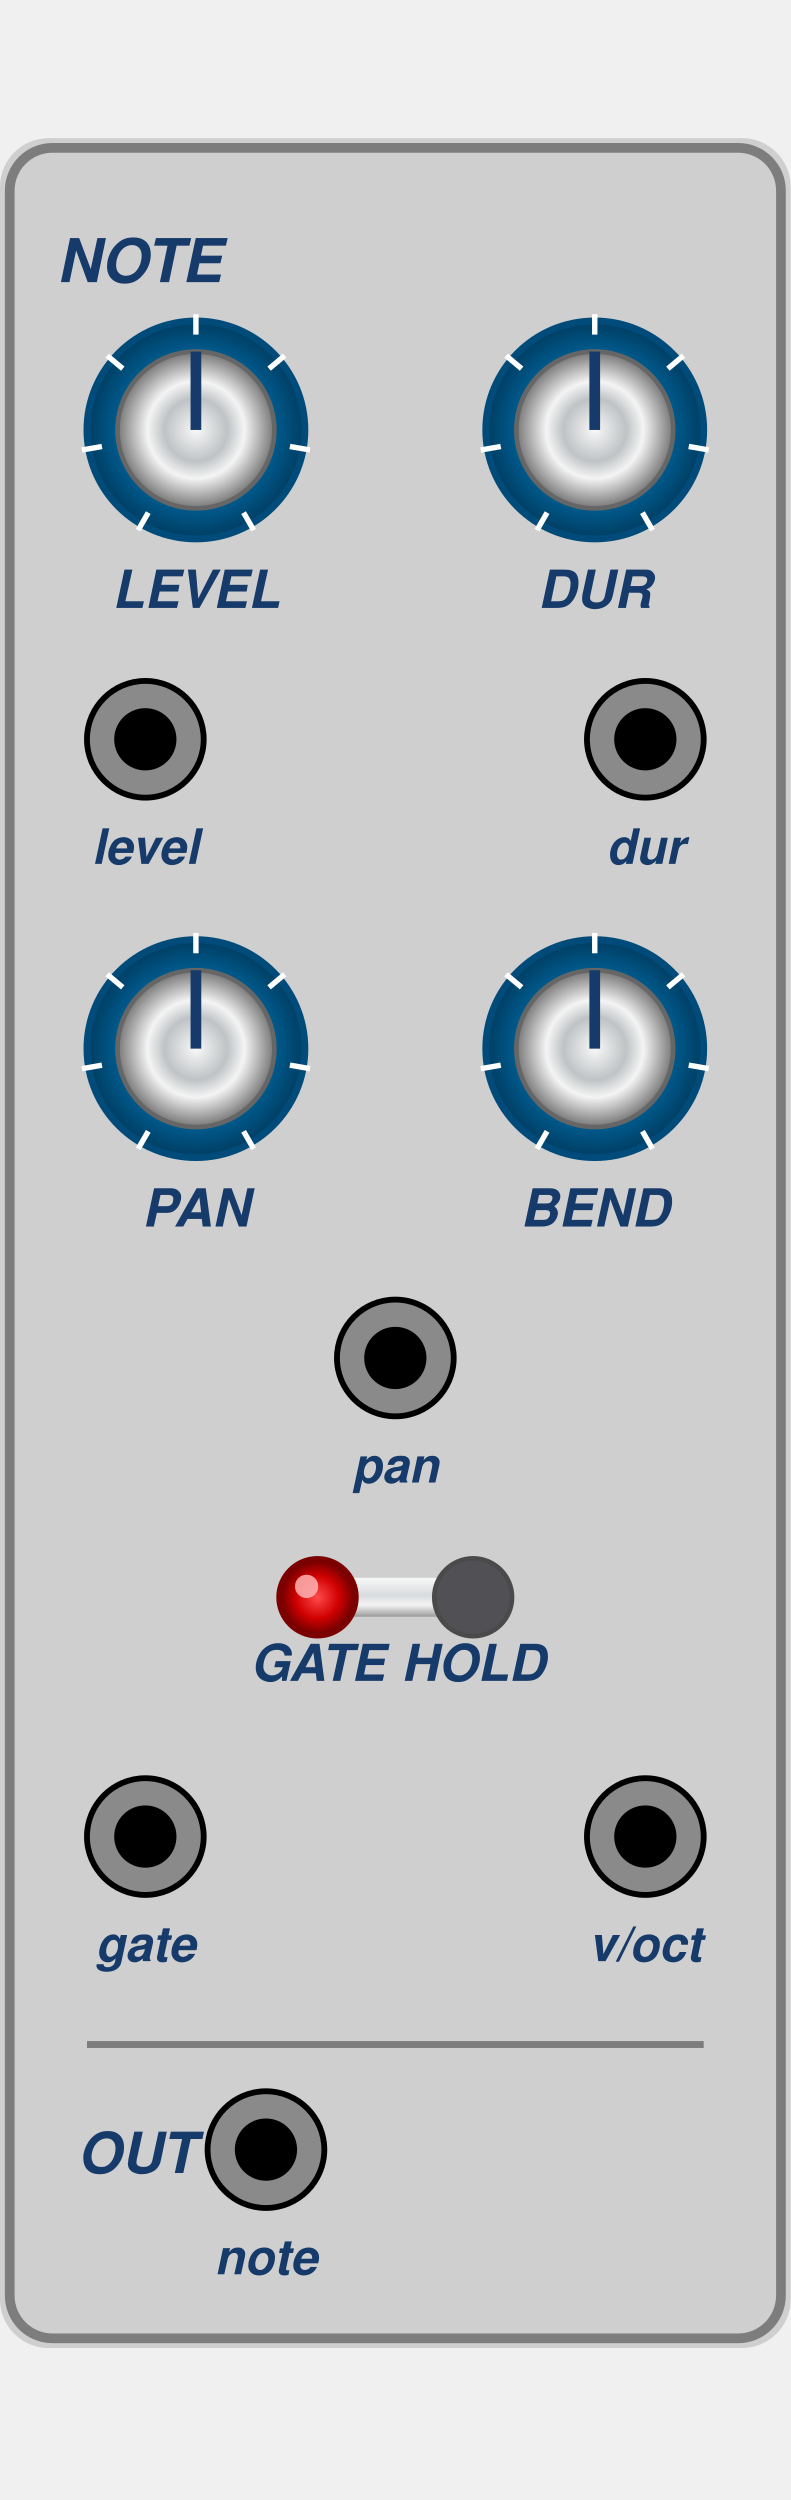
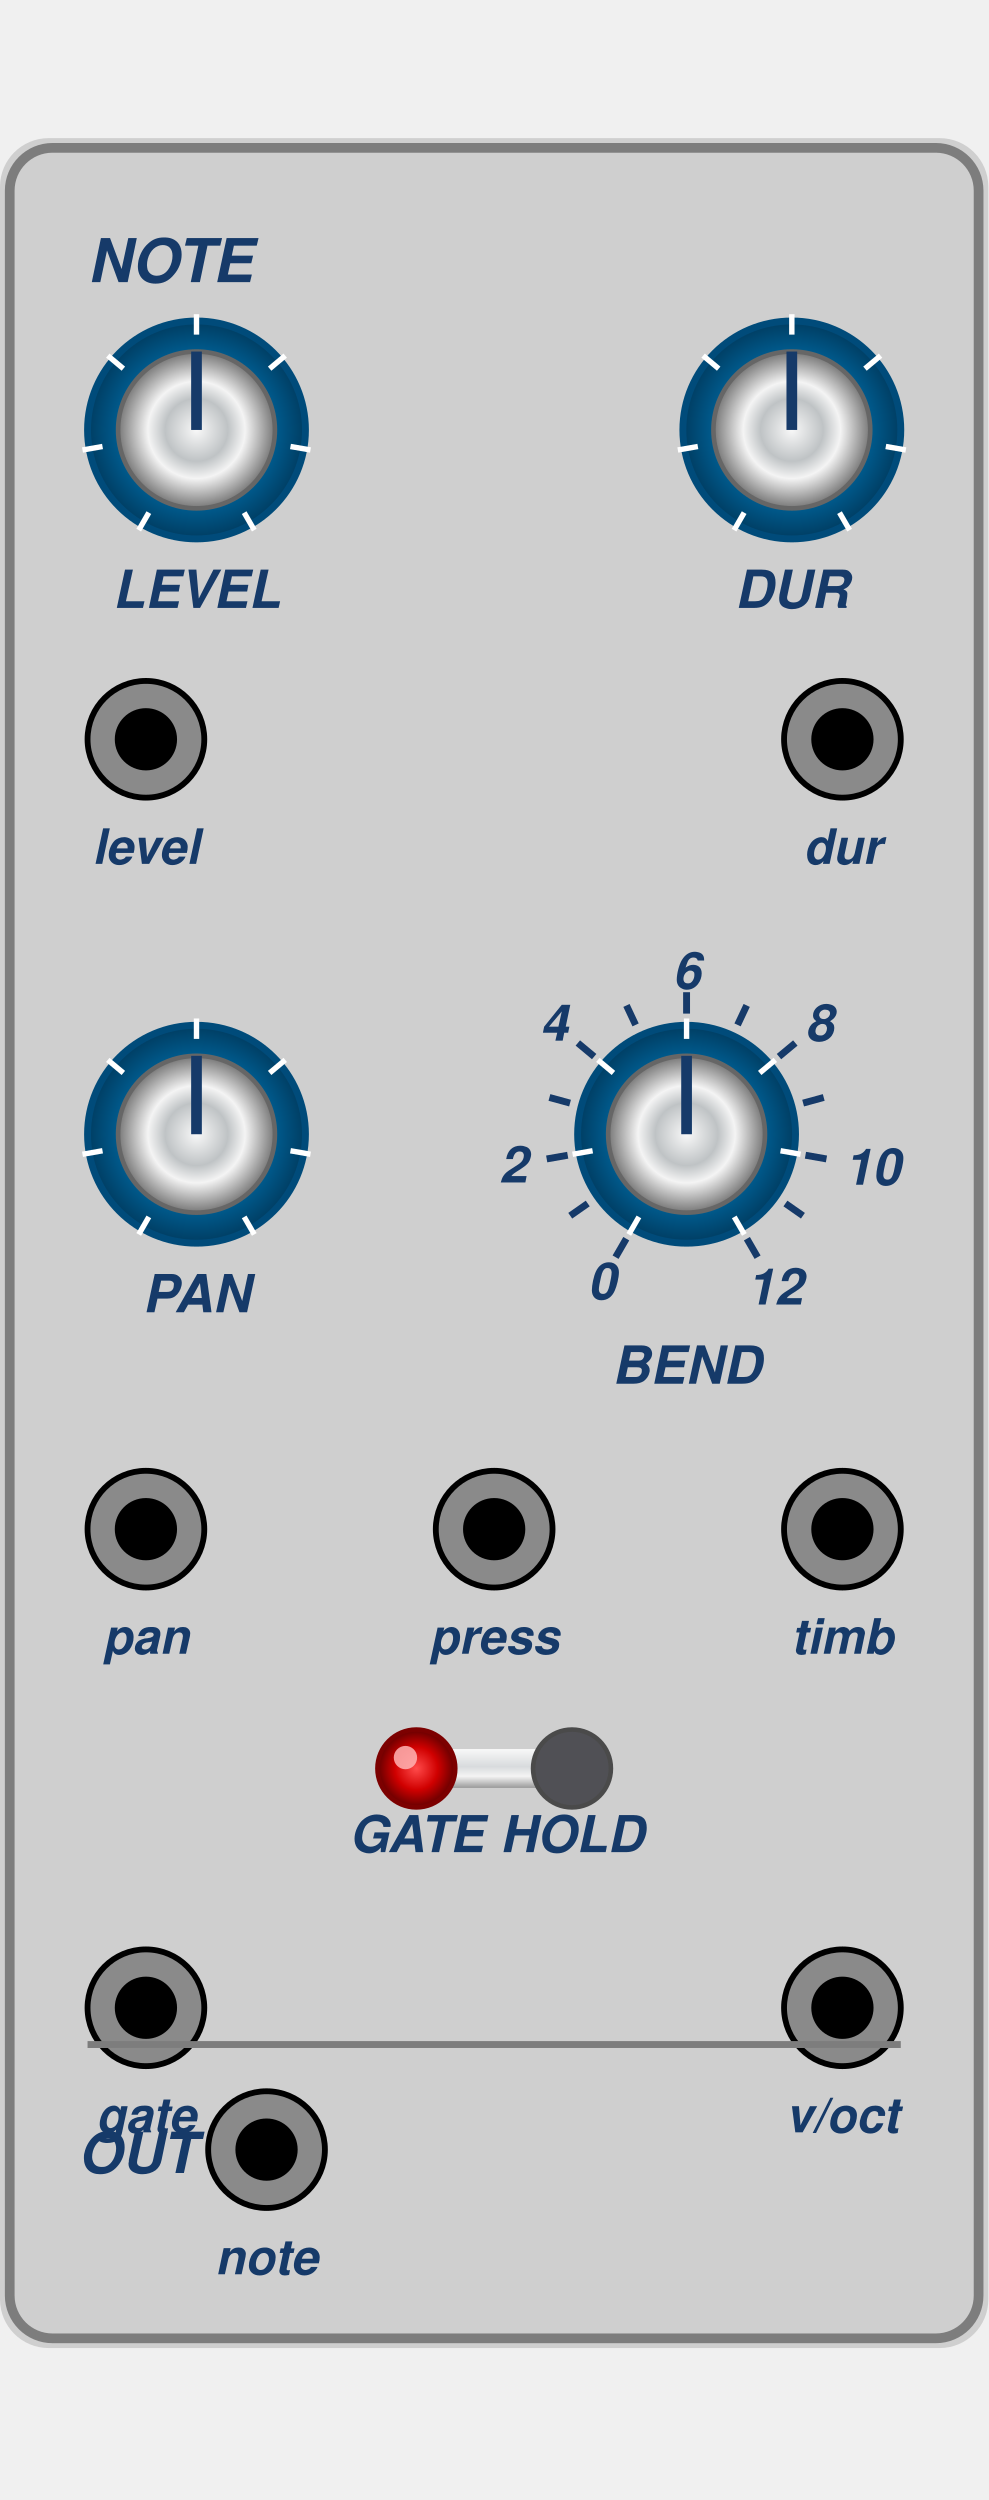
- <svg xmlns="http://www.w3.org/2000/svg" width="40.64mm" height="128.5mm" viewBox="3.9 0 40.64 128.5" font-family="Arial Narrow, Helvetica, Arial, sans-serif">
+ <svg xmlns="http://www.w3.org/2000/svg" width="50.8mm" height="128.5mm" viewBox="3.9 0 50.8 128.5" font-family="Arial Narrow, Helvetica, Arial, sans-serif">
  <defs>
    <linearGradient id="metalStripV" x1="0" y1="0" x2="1" y2="0">
      <stop offset="0" stop-color="#f8f8f8" />
      <stop offset="0.45" stop-color="#d8dbdd" />
      <stop offset="0.7" stop-color="#f4f4f4" />
      <stop offset="1" stop-color="#9a9a9a" />
    </linearGradient>
    <linearGradient id="metalStripH" x1="0" y1="0" x2="0" y2="1">
      <stop offset="0" stop-color="#f8f8f8" />
      <stop offset="0.45" stop-color="#d8dbdd" />
      <stop offset="0.7" stop-color="#f4f4f4" />
      <stop offset="1" stop-color="#9a9a9a" />
    </linearGradient>
    <radialGradient id="metalDisc">
      <stop offset="0" stop-color="#f8f8f8" />
      <stop offset="0.45" stop-color="#d8dbdd" />
      <stop offset="0.7" stop-color="#f4f4f4" />
      <stop offset="1" stop-color="#9a9a9a" />
    </radialGradient>
    <radialGradient id="blueRing">
      <stop offset="0" stop-color="#1688cc" />
      <stop offset="0.55" stop-color="#006da8" />
      <stop offset="1" stop-color="#003d62" />
    </radialGradient>
    <radialGradient id="orangeRing">
      <stop offset="0" stop-color="#f2953a" />
      <stop offset="0.55" stop-color="#d06b00" />
      <stop offset="1" stop-color="#6f3800" />
    </radialGradient>
    <radialGradient id="greenRing">
      <stop offset="0" stop-color="#3ec06a" />
      <stop offset="0.55" stop-color="#149146" />
      <stop offset="1" stop-color="#0a4a24" />
    </radialGradient>
    <radialGradient id="purpleRing">
      <stop offset="0" stop-color="#a07ae0" />
      <stop offset="0.55" stop-color="#7548c0" />
      <stop offset="1" stop-color="#3d2268" />
    </radialGradient>
    <radialGradient id="blueDial">
      <stop offset="0" stop-color="#1d79b7" />
      <stop offset="0.6" stop-color="#00639a" />
      <stop offset="1" stop-color="#00456e" />
    </radialGradient>
    <radialGradient id="knobCap">
      <stop offset="0" stop-color="#f8f8f8" />
      <stop offset="0.4" stop-color="#bfc3c5" />
      <stop offset="0.62" stop-color="#f4f4f4" />
      <stop offset="1" stop-color="#777777" />
    </radialGradient>
    <radialGradient id="redLed">
      <stop offset="0" stop-color="#ff4a4a" />
      <stop offset="0.55" stop-color="#d00000" />
      <stop offset="1" stop-color="#650000" />
    </radialGradient>
    <radialGradient id="greenLed">
      <stop offset="0" stop-color="#5cf07a" />
      <stop offset="0.55" stop-color="#12a531" />
      <stop offset="1" stop-color="#054d15" />
    </radialGradient>
    <radialGradient id="orangeLed">
      <stop offset="0" stop-color="#ffbf5c" />
      <stop offset="0.55" stop-color="#ef7d00" />
      <stop offset="1" stop-color="#7a3a00" />
    </radialGradient>
  </defs>
  <g transform="translate(3.9 7.0994)">
-     <rect x="0" y="0" width="40.64" height="113.591" rx="2.5" fill="#cfcfcf" />
-     <rect x="0.5" y="0.5" width="39.64" height="112.591" rx="2.2" fill="none" stroke="#7d7d7d" stroke-width="0.5" />
-     <text x="7.158" y="7.4" font-size="3.106" font-weight="700" font-style="italic" fill="#163a69" text-anchor="middle" font-family="Arial Narrow, Helvetica, Arial, sans-serif">NOTE</text>
-     <g data-wcoast-param="level" data-wcoast-cx="10.07" data-wcoast-cy="15" data-wcoast-angle-min="-150" data-wcoast-angle-max="150">
-       <circle cx="10.07" cy="15" r="5.6" fill="url(#blueRing)" stroke="#004b7a" stroke-width="0.355" />
-       <circle cx="10.07" cy="15" r="4.03" fill="url(#knobCap)" stroke="#666666" stroke-width="0.237" />
-       <g data-wcoast-role="indicator">
-         <line x1="7.62" y1="19.25" x2="7.10" y2="20.15" stroke="#ffffff" stroke-width="0.278" />
-         <line x1="5.24" y1="15.85" x2="4.21" y2="16.03" stroke="#ffffff" stroke-width="0.278" />
-         <line x1="6.31" y1="11.85" x2="5.51" y2="11.18" stroke="#ffffff" stroke-width="0.278" />
-         <line x1="10.07" y1="10.10" x2="10.07" y2="9.05" stroke="#ffffff" stroke-width="0.278" />
-         <line x1="13.83" y1="11.85" x2="14.63" y2="11.18" stroke="#ffffff" stroke-width="0.278" />
-         <line x1="14.90" y1="15.85" x2="15.93" y2="16.03" stroke="#ffffff" stroke-width="0.278" />
-         <line x1="12.52" y1="19.25" x2="13.04" y2="20.15" stroke="#ffffff" stroke-width="0.278" />
-         <line x1="10.07" y1="15" x2="10.07" y2="10.97" stroke="#163a69" stroke-width="0.55" />
-       </g>
-     </g>
-     <text x="10.07" y="24.148" font-size="2.706" font-weight="700" font-style="italic" fill="#163a69" text-anchor="middle" font-family="Arial Narrow, Helvetica, Arial, sans-serif">LEVEL</text>
-     <g data-wcoast-param="duration" data-wcoast-cx="30.57" data-wcoast-cy="15" data-wcoast-angle-min="-150" data-wcoast-angle-max="150">
-       <circle cx="30.57" cy="15" r="5.6" fill="url(#blueRing)" stroke="#004b7a" stroke-width="0.355" />
-       <circle cx="30.57" cy="15" r="4.03" fill="url(#knobCap)" stroke="#666666" stroke-width="0.237" />
-       <g data-wcoast-role="indicator">
-         <line x1="28.12" y1="19.25" x2="27.60" y2="20.15" stroke="#ffffff" stroke-width="0.278" />
-         <line x1="25.74" y1="15.85" x2="24.71" y2="16.03" stroke="#ffffff" stroke-width="0.278" />
-         <line x1="26.81" y1="11.85" x2="26.01" y2="11.18" stroke="#ffffff" stroke-width="0.278" />
-         <line x1="30.57" y1="10.10" x2="30.57" y2="9.05" stroke="#ffffff" stroke-width="0.278" />
-         <line x1="34.33" y1="11.85" x2="35.13" y2="11.18" stroke="#ffffff" stroke-width="0.278" />
-         <line x1="35.40" y1="15.85" x2="36.43" y2="16.03" stroke="#ffffff" stroke-width="0.278" />
-         <line x1="33.02" y1="19.25" x2="33.54" y2="20.15" stroke="#ffffff" stroke-width="0.278" />
-         <line x1="30.57" y1="15" x2="30.57" y2="10.97" stroke="#163a69" stroke-width="0.55" />
-       </g>
-     </g>
-     <text x="30.57" y="24.148" font-size="2.706" font-weight="700" font-style="italic" fill="#163a69" text-anchor="middle" font-family="Arial Narrow, Helvetica, Arial, sans-serif">DUR</text>
-     <g data-wcoast-port="levelIn" data-wcoast-cx="7.47" data-wcoast-cy="30.9">
-       <circle cx="7.47" cy="30.9" r="3" fill="#8a8a8a" stroke="#000000" stroke-width="0.3" />
-       <circle cx="7.47" cy="30.9" r="1.6" fill="#000000" />
-     </g>
-     <text x="7.47" y="37.304" font-size="2.506" font-weight="700" font-style="italic" fill="#163a69" text-anchor="middle" font-family="Arial Narrow, Helvetica, Arial, sans-serif">level</text>
-     <g data-wcoast-port="durIn" data-wcoast-cx="33.17" data-wcoast-cy="30.9">
-       <circle cx="33.17" cy="30.9" r="3" fill="#8a8a8a" stroke="#000000" stroke-width="0.3" />
-       <circle cx="33.17" cy="30.9" r="1.6" fill="#000000" />
-     </g>
-     <text x="33.17" y="37.304" font-size="2.506" font-weight="700" font-style="italic" fill="#163a69" text-anchor="middle" font-family="Arial Narrow, Helvetica, Arial, sans-serif">dur</text>
-     <g data-wcoast-param="pan" data-wcoast-cx="10.07" data-wcoast-cy="46.8" data-wcoast-angle-min="-150" data-wcoast-angle-max="150">
-       <circle cx="10.07" cy="46.8" r="5.6" fill="url(#blueRing)" stroke="#004b7a" stroke-width="0.355" />
-       <circle cx="10.07" cy="46.8" r="4.03" fill="url(#knobCap)" stroke="#666666" stroke-width="0.237" />
-       <g data-wcoast-role="indicator">
-         <line x1="7.62" y1="51.05" x2="7.10" y2="51.95" stroke="#ffffff" stroke-width="0.278" />
-         <line x1="5.24" y1="47.65" x2="4.21" y2="47.83" stroke="#ffffff" stroke-width="0.278" />
-         <line x1="6.31" y1="43.65" x2="5.51" y2="42.98" stroke="#ffffff" stroke-width="0.278" />
-         <line x1="10.07" y1="41.90" x2="10.07" y2="40.85" stroke="#ffffff" stroke-width="0.278" />
-         <line x1="13.83" y1="43.65" x2="14.63" y2="42.98" stroke="#ffffff" stroke-width="0.278" />
-         <line x1="14.90" y1="47.65" x2="15.93" y2="47.83" stroke="#ffffff" stroke-width="0.278" />
-         <line x1="12.52" y1="51.05" x2="13.04" y2="51.95" stroke="#ffffff" stroke-width="0.278" />
-         <line x1="10.07" y1="46.8" x2="10.07" y2="42.77" stroke="#163a69" stroke-width="0.55" />
-       </g>
-     </g>
-     <text x="10.07" y="55.948" font-size="2.706" font-weight="700" font-style="italic" fill="#163a69" text-anchor="middle" font-family="Arial Narrow, Helvetica, Arial, sans-serif">PAN</text>
-     <g data-wcoast-param="bendRange" data-wcoast-cx="30.57" data-wcoast-cy="46.8" data-wcoast-angle-min="-150" data-wcoast-angle-max="150">
-       <circle cx="30.57" cy="46.8" r="5.6" fill="url(#blueRing)" stroke="#004b7a" stroke-width="0.355" />
-       <circle cx="30.57" cy="46.8" r="4.03" fill="url(#knobCap)" stroke="#666666" stroke-width="0.237" />
-       <g data-wcoast-role="indicator">
-         <line x1="28.12" y1="51.05" x2="27.60" y2="51.95" stroke="#ffffff" stroke-width="0.278" />
-         <line x1="25.74" y1="47.65" x2="24.71" y2="47.83" stroke="#ffffff" stroke-width="0.278" />
-         <line x1="26.81" y1="43.65" x2="26.01" y2="42.98" stroke="#ffffff" stroke-width="0.278" />
-         <line x1="30.57" y1="41.90" x2="30.57" y2="40.85" stroke="#ffffff" stroke-width="0.278" />
-         <line x1="34.33" y1="43.65" x2="35.13" y2="42.98" stroke="#ffffff" stroke-width="0.278" />
-         <line x1="35.40" y1="47.65" x2="36.43" y2="47.83" stroke="#ffffff" stroke-width="0.278" />
-         <line x1="33.02" y1="51.05" x2="33.54" y2="51.95" stroke="#ffffff" stroke-width="0.278" />
-         <line x1="30.57" y1="46.8" x2="30.57" y2="42.77" stroke="#163a69" stroke-width="0.55" />
-       </g>
-     </g>
-     <text x="30.57" y="55.948" font-size="2.706" font-weight="700" font-style="italic" fill="#163a69" text-anchor="middle" font-family="Arial Narrow, Helvetica, Arial, sans-serif">BEND</text>
-     <g data-wcoast-port="panIn" data-wcoast-cx="20.32" data-wcoast-cy="62.7">
-       <circle cx="20.32" cy="62.7" r="3" fill="#8a8a8a" stroke="#000000" stroke-width="0.3" />
-       <circle cx="20.32" cy="62.7" r="1.6" fill="#000000" />
-     </g>
-     <text x="20.32" y="69.104" font-size="2.506" font-weight="700" font-style="italic" fill="#163a69" text-anchor="middle" font-family="Arial Narrow, Helvetica, Arial, sans-serif">pan</text>
+     <rect x="0" y="0" width="50.8" height="113.591" rx="2.5" fill="#cfcfcf" />
+     <rect x="0.5" y="0.5" width="49.8" height="112.591" rx="2.2" fill="none" stroke="#7d7d7d" stroke-width="0.5" />
+     <text x="4.5" y="7.4" font-size="3.106" font-weight="700" font-style="italic" fill="#163a69" text-anchor="start" font-family="Arial Narrow, Helvetica, Arial, sans-serif">NOTE</text>
+     <g data-wcoast-param="level" data-wcoast-cx="10.1" data-wcoast-cy="15" data-wcoast-angle-min="-150" data-wcoast-angle-max="150">
+       <circle cx="10.1" cy="15" r="5.6" fill="url(#blueRing)" stroke="#004b7a" stroke-width="0.355" />
+       <circle cx="10.1" cy="15" r="4.03" fill="url(#knobCap)" stroke="#666666" stroke-width="0.237" />
+       <g data-wcoast-role="indicator">
+         <line x1="7.65" y1="19.25" x2="7.13" y2="20.15" stroke="#ffffff" stroke-width="0.278" />
+         <line x1="5.27" y1="15.85" x2="4.24" y2="16.03" stroke="#ffffff" stroke-width="0.278" />
+         <line x1="6.34" y1="11.85" x2="5.54" y2="11.18" stroke="#ffffff" stroke-width="0.278" />
+         <line x1="10.10" y1="10.10" x2="10.10" y2="9.05" stroke="#ffffff" stroke-width="0.278" />
+         <line x1="13.86" y1="11.85" x2="14.66" y2="11.18" stroke="#ffffff" stroke-width="0.278" />
+         <line x1="14.93" y1="15.85" x2="15.96" y2="16.03" stroke="#ffffff" stroke-width="0.278" />
+         <line x1="12.55" y1="19.25" x2="13.07" y2="20.15" stroke="#ffffff" stroke-width="0.278" />
+         <line x1="10.1" y1="15" x2="10.1" y2="10.97" stroke="#163a69" stroke-width="0.55" />
+       </g>
+     </g>
+     <text x="10.1" y="24.148" font-size="2.706" font-weight="700" font-style="italic" fill="#163a69" text-anchor="middle" font-family="Arial Narrow, Helvetica, Arial, sans-serif">LEVEL</text>
+     <g data-wcoast-param="duration" data-wcoast-cx="40.7" data-wcoast-cy="15" data-wcoast-angle-min="-150" data-wcoast-angle-max="150">
+       <circle cx="40.7" cy="15" r="5.6" fill="url(#blueRing)" stroke="#004b7a" stroke-width="0.355" />
+       <circle cx="40.7" cy="15" r="4.03" fill="url(#knobCap)" stroke="#666666" stroke-width="0.237" />
+       <g data-wcoast-role="indicator">
+         <line x1="38.25" y1="19.25" x2="37.73" y2="20.15" stroke="#ffffff" stroke-width="0.278" />
+         <line x1="35.87" y1="15.85" x2="34.84" y2="16.03" stroke="#ffffff" stroke-width="0.278" />
+         <line x1="36.94" y1="11.85" x2="36.14" y2="11.18" stroke="#ffffff" stroke-width="0.278" />
+         <line x1="40.70" y1="10.10" x2="40.70" y2="9.05" stroke="#ffffff" stroke-width="0.278" />
+         <line x1="44.46" y1="11.85" x2="45.26" y2="11.18" stroke="#ffffff" stroke-width="0.278" />
+         <line x1="45.53" y1="15.85" x2="46.56" y2="16.03" stroke="#ffffff" stroke-width="0.278" />
+         <line x1="43.15" y1="19.25" x2="43.67" y2="20.15" stroke="#ffffff" stroke-width="0.278" />
+         <line x1="40.7" y1="15" x2="40.7" y2="10.97" stroke="#163a69" stroke-width="0.55" />
+       </g>
+     </g>
+     <text x="40.7" y="24.148" font-size="2.706" font-weight="700" font-style="italic" fill="#163a69" text-anchor="middle" font-family="Arial Narrow, Helvetica, Arial, sans-serif">DUR</text>
+     <g data-wcoast-port="levelIn" data-wcoast-cx="7.5" data-wcoast-cy="30.9">
+       <circle cx="7.5" cy="30.9" r="3" fill="#8a8a8a" stroke="#000000" stroke-width="0.3" />
+       <circle cx="7.5" cy="30.9" r="1.6" fill="#000000" />
+     </g>
+     <text x="7.5" y="37.304" font-size="2.506" font-weight="700" font-style="italic" fill="#163a69" text-anchor="middle" font-family="Arial Narrow, Helvetica, Arial, sans-serif">level</text>
+     <g data-wcoast-port="durIn" data-wcoast-cx="43.3" data-wcoast-cy="30.9">
+       <circle cx="43.3" cy="30.9" r="3" fill="#8a8a8a" stroke="#000000" stroke-width="0.3" />
+       <circle cx="43.3" cy="30.9" r="1.6" fill="#000000" />
+     </g>
+     <text x="43.3" y="37.304" font-size="2.506" font-weight="700" font-style="italic" fill="#163a69" text-anchor="middle" font-family="Arial Narrow, Helvetica, Arial, sans-serif">dur</text>
+     <g data-wcoast-param="pan" data-wcoast-cx="10.1" data-wcoast-cy="51.2" data-wcoast-angle-min="-150" data-wcoast-angle-max="150">
+       <circle cx="10.1" cy="51.2" r="5.6" fill="url(#blueRing)" stroke="#004b7a" stroke-width="0.355" />
+       <circle cx="10.1" cy="51.2" r="4.03" fill="url(#knobCap)" stroke="#666666" stroke-width="0.237" />
+       <g data-wcoast-role="indicator">
+         <line x1="7.65" y1="55.45" x2="7.13" y2="56.35" stroke="#ffffff" stroke-width="0.278" />
+         <line x1="5.27" y1="52.05" x2="4.24" y2="52.23" stroke="#ffffff" stroke-width="0.278" />
+         <line x1="6.34" y1="48.05" x2="5.54" y2="47.38" stroke="#ffffff" stroke-width="0.278" />
+         <line x1="10.10" y1="46.30" x2="10.10" y2="45.25" stroke="#ffffff" stroke-width="0.278" />
+         <line x1="13.86" y1="48.05" x2="14.66" y2="47.38" stroke="#ffffff" stroke-width="0.278" />
+         <line x1="14.93" y1="52.05" x2="15.96" y2="52.23" stroke="#ffffff" stroke-width="0.278" />
+         <line x1="12.55" y1="55.45" x2="13.07" y2="56.35" stroke="#ffffff" stroke-width="0.278" />
+         <line x1="10.1" y1="51.2" x2="10.1" y2="47.17" stroke="#163a69" stroke-width="0.55" />
+       </g>
+     </g>
+     <text x="10.1" y="60.348" font-size="2.706" font-weight="700" font-style="italic" fill="#163a69" text-anchor="middle" font-family="Arial Narrow, Helvetica, Arial, sans-serif">PAN</text>
+     <g data-wcoast-param="bendRange" data-wcoast-cx="35.29" data-wcoast-cy="51.2" data-wcoast-angle-min="-150" data-wcoast-angle-max="150">
+       <circle cx="35.29" cy="51.2" r="5.6" fill="url(#blueRing)" stroke="#004b7a" stroke-width="0.355" />
+       <circle cx="35.29" cy="51.2" r="4.03" fill="url(#knobCap)" stroke="#666666" stroke-width="0.237" />
+       <line x1="32.19" y1="56.57" x2="31.64" y2="57.52" stroke="#163a69" stroke-width="0.355" />
+       <text x="30.927" y="59.669" font-size="2.606" font-weight="700" font-style="italic" fill="#163a69" text-anchor="middle" font-family="Arial Narrow, Helvetica, Arial, sans-serif">0</text>
+       <line x1="30.21" y1="54.76" x2="29.31" y2="55.39" stroke="#163a69" stroke-width="0.355" />
+       <text x="28.409" y="56.93" font-size="2.606" font-weight="700" font-style="italic" fill="#163a69" text-anchor="middle" font-family="Arial Narrow, Helvetica, Arial, sans-serif" />
+       <line x1="29.18" y1="52.28" x2="28.10" y2="52.47" stroke="#163a69" stroke-width="0.355" />
+       <text x="26.386" y="53.682" font-size="2.606" font-weight="700" font-style="italic" fill="#163a69" text-anchor="middle" font-family="Arial Narrow, Helvetica, Arial, sans-serif">2</text>
+       <line x1="29.30" y1="49.60" x2="28.24" y2="49.31" stroke="#163a69" stroke-width="0.355" />
+       <text x="27.176" y="49.938" font-size="2.606" font-weight="700" font-style="italic" fill="#163a69" text-anchor="middle" font-family="Arial Narrow, Helvetica, Arial, sans-serif" />
+       <line x1="30.54" y1="47.21" x2="29.70" y2="46.51" stroke="#163a69" stroke-width="0.355" />
+       <text x="28.473" y="46.392" font-size="2.606" font-weight="700" font-style="italic" fill="#163a69" text-anchor="middle" font-family="Arial Narrow, Helvetica, Arial, sans-serif">4</text>
+       <line x1="32.67" y1="45.58" x2="32.20" y2="44.58" stroke="#163a69" stroke-width="0.355" />
+       <text x="31.74" y="44.499" font-size="2.606" font-weight="700" font-style="italic" fill="#163a69" text-anchor="middle" font-family="Arial Narrow, Helvetica, Arial, sans-serif" />
+       <line x1="35.29" y1="45.00" x2="35.29" y2="43.90" stroke="#163a69" stroke-width="0.355" />
+       <text x="35.29" y="43.712" font-size="2.606" font-weight="700" font-style="italic" fill="#163a69" text-anchor="middle" font-family="Arial Narrow, Helvetica, Arial, sans-serif">6</text>
+       <line x1="37.91" y1="45.58" x2="38.38" y2="44.58" stroke="#163a69" stroke-width="0.355" />
+       <text x="38.84" y="44.499" font-size="2.606" font-weight="700" font-style="italic" fill="#163a69" text-anchor="middle" font-family="Arial Narrow, Helvetica, Arial, sans-serif" />
+       <line x1="40.04" y1="47.21" x2="40.88" y2="46.51" stroke="#163a69" stroke-width="0.355" />
+       <text x="42.107" y="46.392" font-size="2.606" font-weight="700" font-style="italic" fill="#163a69" text-anchor="middle" font-family="Arial Narrow, Helvetica, Arial, sans-serif">8</text>
+       <line x1="41.28" y1="49.60" x2="42.34" y2="49.31" stroke="#163a69" stroke-width="0.355" />
+       <text x="43.404" y="49.938" font-size="2.606" font-weight="700" font-style="italic" fill="#163a69" text-anchor="middle" font-family="Arial Narrow, Helvetica, Arial, sans-serif" />
+       <line x1="41.40" y1="52.28" x2="42.48" y2="52.47" stroke="#163a69" stroke-width="0.355" />
+       <text x="44.826" y="53.794" font-size="2.606" font-weight="700" font-style="italic" fill="#163a69" text-anchor="middle" font-family="Arial Narrow, Helvetica, Arial, sans-serif">10</text>
+       <line x1="40.37" y1="54.76" x2="41.27" y2="55.39" stroke="#163a69" stroke-width="0.355" />
+       <text x="42.171" y="56.93" font-size="2.606" font-weight="700" font-style="italic" fill="#163a69" text-anchor="middle" font-family="Arial Narrow, Helvetica, Arial, sans-serif" />
+       <line x1="38.39" y1="56.57" x2="38.94" y2="57.52" stroke="#163a69" stroke-width="0.355" />
+       <text x="39.816" y="59.951" font-size="2.606" font-weight="700" font-style="italic" fill="#163a69" text-anchor="middle" font-family="Arial Narrow, Helvetica, Arial, sans-serif">12</text>
+       <g data-wcoast-role="indicator">
+         <line x1="32.84" y1="55.45" x2="32.32" y2="56.35" stroke="#ffffff" stroke-width="0.278" />
+         <line x1="30.46" y1="52.05" x2="29.43" y2="52.23" stroke="#ffffff" stroke-width="0.278" />
+         <line x1="31.53" y1="48.05" x2="30.73" y2="47.38" stroke="#ffffff" stroke-width="0.278" />
+         <line x1="35.29" y1="46.30" x2="35.29" y2="45.25" stroke="#ffffff" stroke-width="0.278" />
+         <line x1="39.05" y1="48.05" x2="39.85" y2="47.38" stroke="#ffffff" stroke-width="0.278" />
+         <line x1="40.12" y1="52.05" x2="41.15" y2="52.23" stroke="#ffffff" stroke-width="0.278" />
+         <line x1="37.74" y1="55.45" x2="38.26" y2="56.35" stroke="#ffffff" stroke-width="0.278" />
+         <line x1="35.29" y1="51.2" x2="35.29" y2="47.17" stroke="#163a69" stroke-width="0.55" />
+       </g>
+     </g>
+     <text x="35.29" y="64.02" font-size="2.706" font-weight="700" font-style="italic" fill="#163a69" text-anchor="middle" font-family="Arial Narrow, Helvetica, Arial, sans-serif">BEND</text>
+     <g data-wcoast-port="panIn" data-wcoast-cx="7.5" data-wcoast-cy="71.5">
+       <circle cx="7.5" cy="71.5" r="3" fill="#8a8a8a" stroke="#000000" stroke-width="0.3" />
+       <circle cx="7.5" cy="71.5" r="1.6" fill="#000000" />
+     </g>
+     <text x="7.5" y="77.904" font-size="2.506" font-weight="700" font-style="italic" fill="#163a69" text-anchor="middle" font-family="Arial Narrow, Helvetica, Arial, sans-serif">pan</text>
+     <g data-wcoast-port="pressureIn" data-wcoast-cx="25.4" data-wcoast-cy="71.5">
+       <circle cx="25.4" cy="71.5" r="3" fill="#8a8a8a" stroke="#000000" stroke-width="0.3" />
+       <circle cx="25.4" cy="71.5" r="1.6" fill="#000000" />
+     </g>
+     <text x="25.4" y="77.904" font-size="2.506" font-weight="700" font-style="italic" fill="#163a69" text-anchor="middle" font-family="Arial Narrow, Helvetica, Arial, sans-serif">press</text>
+     <g data-wcoast-port="timbreIn" data-wcoast-cx="43.3" data-wcoast-cy="71.5">
+       <circle cx="43.3" cy="71.5" r="3" fill="#8a8a8a" stroke="#000000" stroke-width="0.3" />
+       <circle cx="43.3" cy="71.5" r="1.6" fill="#000000" />
+     </g>
+     <text x="43.3" y="77.904" font-size="2.506" font-weight="700" font-style="italic" fill="#163a69" text-anchor="middle" font-family="Arial Narrow, Helvetica, Arial, sans-serif">timb</text>
    <g data-wcoast-param="ends">
-       <rect x="16.32" y="74.00" width="8.00" height="2.00" fill="url(#metalStripH)" />
-       <circle cx="16.32" cy="75" r="2" fill="url(#redLed)" stroke="#7c0000" stroke-width="0.237" data-wcoast-role="step-indicator" data-wcoast-step="gate" />
-       <circle cx="15.76" cy="74.44" r="0.60" fill="#ffb4b4" opacity="0.85" data-wcoast-role="led-gloss" pointer-events="none" />
-       <text x="16.32" y="79.3" font-size="2.606" font-weight="700" font-style="italic" fill="#163a69" text-anchor="middle" font-family="Arial Narrow, Helvetica, Arial, sans-serif">GATE</text>
-       <circle cx="24.32" cy="75" r="2" fill="#505055" stroke="#4a4a4a" stroke-width="0.237" data-wcoast-role="step-indicator" data-wcoast-step="hold" />
-       <circle cx="23.76" cy="74.44" r="0.60" fill="#ffb4b4" opacity="0" data-wcoast-role="led-gloss" pointer-events="none" />
-       <text x="24.32" y="79.3" font-size="2.606" font-weight="700" font-style="italic" fill="#163a69" text-anchor="middle" font-family="Arial Narrow, Helvetica, Arial, sans-serif">HOLD</text>
-     </g>
-     <g data-wcoast-port="gateIn" data-wcoast-cx="7.47" data-wcoast-cy="87.3">
-       <circle cx="7.47" cy="87.3" r="3" fill="#8a8a8a" stroke="#000000" stroke-width="0.3" />
-       <circle cx="7.47" cy="87.3" r="1.6" fill="#000000" />
-     </g>
-     <text x="7.47" y="93.704" font-size="2.506" font-weight="700" font-style="italic" fill="#163a69" text-anchor="middle" font-family="Arial Narrow, Helvetica, Arial, sans-serif">gate</text>
-     <g data-wcoast-port="pitchIn" data-wcoast-cx="33.17" data-wcoast-cy="87.3">
-       <circle cx="33.17" cy="87.3" r="3" fill="#8a8a8a" stroke="#000000" stroke-width="0.3" />
-       <circle cx="33.17" cy="87.3" r="1.6" fill="#000000" />
-     </g>
-     <text x="33.17" y="93.704" font-size="2.506" font-weight="700" font-style="italic" fill="#163a69" text-anchor="middle" font-family="Arial Narrow, Helvetica, Arial, sans-serif">v/oct</text>
-     <line x1="4.47" y1="97.99" x2="36.17" y2="97.99" stroke="#7d7d7d" stroke-width="0.355" />
-     <text x="3.97" y="104.59" font-size="2.906" font-weight="700" font-style="italic" fill="#163a69" text-anchor="start" font-family="Arial Narrow, Helvetica, Arial, sans-serif">OUT</text>
-     <g data-wcoast-port="noteOut" data-wcoast-cx="13.67" data-wcoast-cy="103.3912">
-       <circle cx="13.67" cy="103.391" r="3" fill="#8a8a8a" stroke="#000000" stroke-width="0.3" />
-       <circle cx="13.67" cy="103.391" r="1.6" fill="#000000" />
-     </g>
-     <text x="13.67" y="109.796" font-size="2.506" font-weight="700" font-style="italic" fill="#163a69" text-anchor="middle" font-family="Arial Narrow, Helvetica, Arial, sans-serif">note</text>
+       <rect x="21.40" y="82.80" width="8.00" height="2.00" fill="url(#metalStripH)" />
+       <circle cx="21.4" cy="83.8" r="2" fill="url(#redLed)" stroke="#7c0000" stroke-width="0.237" data-wcoast-role="step-indicator" data-wcoast-step="gate" />
+       <circle cx="20.84" cy="83.24" r="0.60" fill="#ffb4b4" opacity="0.85" data-wcoast-role="led-gloss" pointer-events="none" />
+       <text x="21.4" y="88.1" font-size="2.606" font-weight="700" font-style="italic" fill="#163a69" text-anchor="middle" font-family="Arial Narrow, Helvetica, Arial, sans-serif">GATE</text>
+       <circle cx="29.4" cy="83.8" r="2" fill="#505055" stroke="#4a4a4a" stroke-width="0.237" data-wcoast-role="step-indicator" data-wcoast-step="hold" />
+       <circle cx="28.84" cy="83.24" r="0.60" fill="#ffb4b4" opacity="0" data-wcoast-role="led-gloss" pointer-events="none" />
+       <text x="29.4" y="88.1" font-size="2.606" font-weight="700" font-style="italic" fill="#163a69" text-anchor="middle" font-family="Arial Narrow, Helvetica, Arial, sans-serif">HOLD</text>
+     </g>
+     <g data-wcoast-port="gateIn" data-wcoast-cx="7.5" data-wcoast-cy="96.1">
+       <circle cx="7.5" cy="96.1" r="3" fill="#8a8a8a" stroke="#000000" stroke-width="0.3" />
+       <circle cx="7.5" cy="96.1" r="1.6" fill="#000000" />
+     </g>
+     <text x="7.5" y="102.504" font-size="2.506" font-weight="700" font-style="italic" fill="#163a69" text-anchor="middle" font-family="Arial Narrow, Helvetica, Arial, sans-serif">gate</text>
+     <g data-wcoast-port="pitchIn" data-wcoast-cx="43.3" data-wcoast-cy="96.1">
+       <circle cx="43.3" cy="96.1" r="3" fill="#8a8a8a" stroke="#000000" stroke-width="0.3" />
+       <circle cx="43.3" cy="96.1" r="1.6" fill="#000000" />
+     </g>
+     <text x="43.3" y="102.504" font-size="2.506" font-weight="700" font-style="italic" fill="#163a69" text-anchor="middle" font-family="Arial Narrow, Helvetica, Arial, sans-serif">v/oct</text>
+     <line x1="4.5" y1="97.99" x2="46.3" y2="97.99" stroke="#7d7d7d" stroke-width="0.355" />
+     <text x="4" y="104.59" font-size="2.906" font-weight="700" font-style="italic" fill="#163a69" text-anchor="start" font-family="Arial Narrow, Helvetica, Arial, sans-serif">OUT</text>
+     <g data-wcoast-port="noteOut" data-wcoast-cx="13.7" data-wcoast-cy="103.3912">
+       <circle cx="13.7" cy="103.391" r="3" fill="#8a8a8a" stroke="#000000" stroke-width="0.3" />
+       <circle cx="13.7" cy="103.391" r="1.6" fill="#000000" />
+     </g>
+     <text x="13.7" y="109.796" font-size="2.506" font-weight="700" font-style="italic" fill="#163a69" text-anchor="middle" font-family="Arial Narrow, Helvetica, Arial, sans-serif">note</text>
  </g>
</svg>
